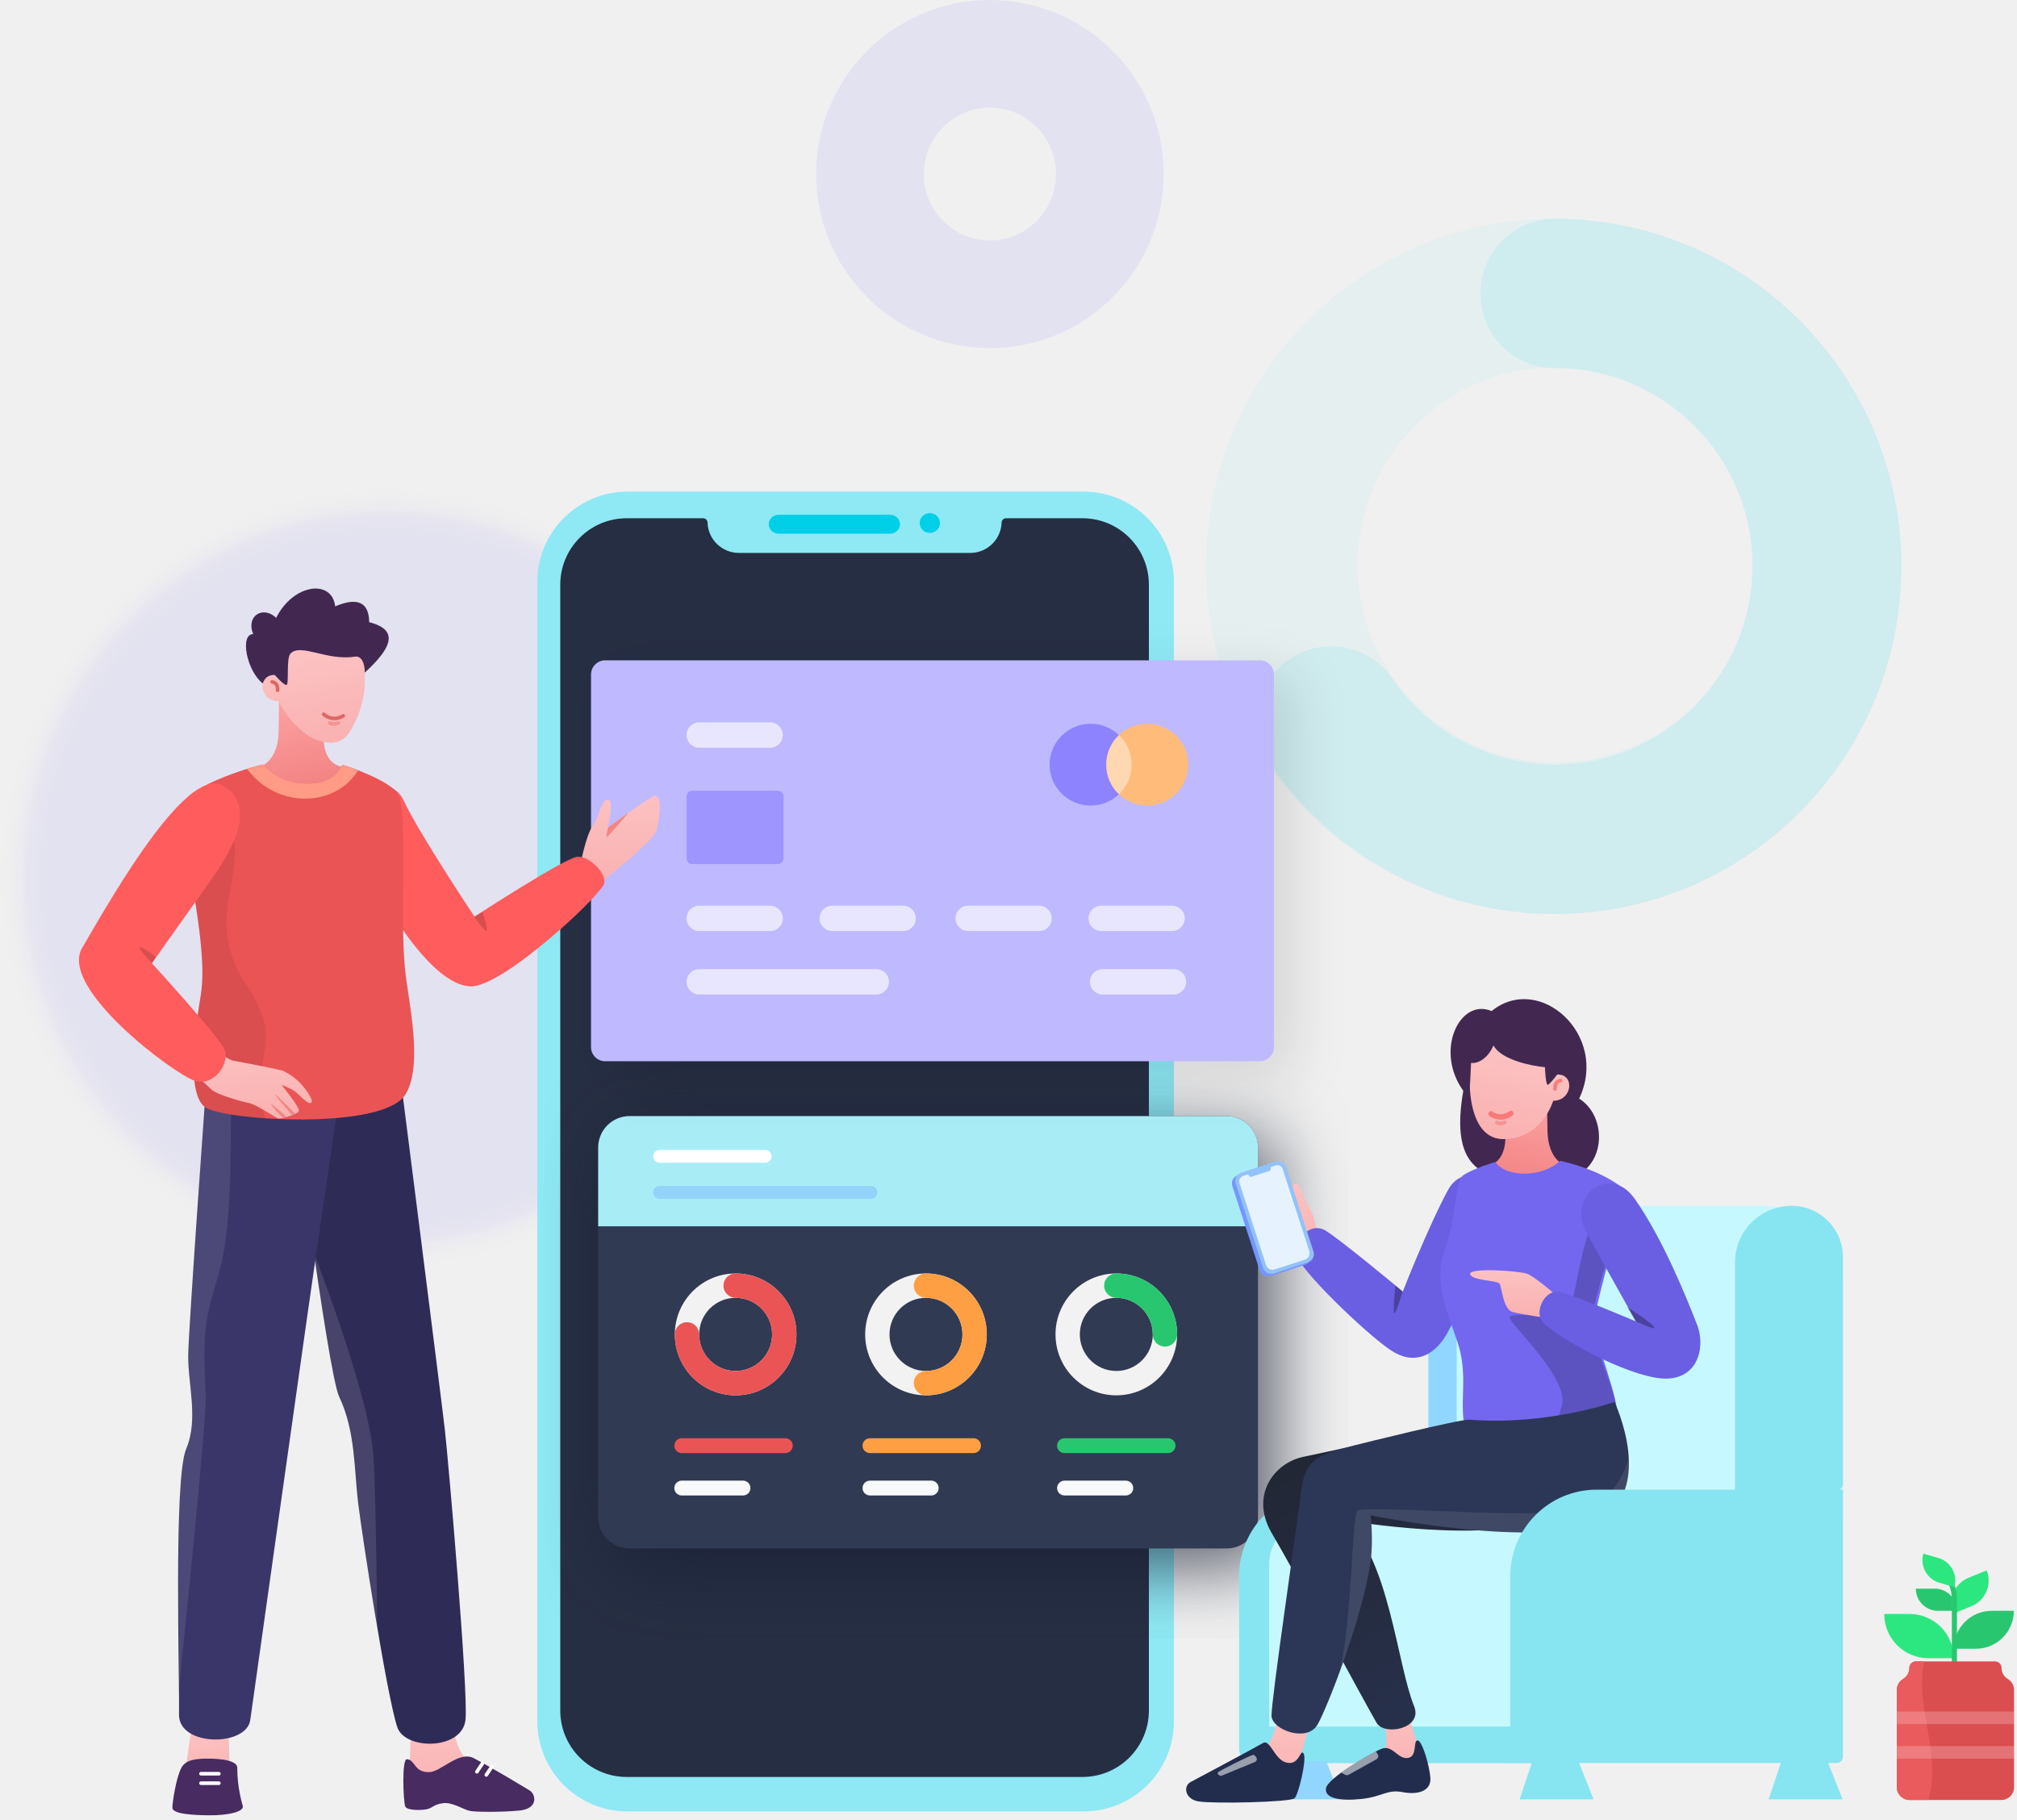
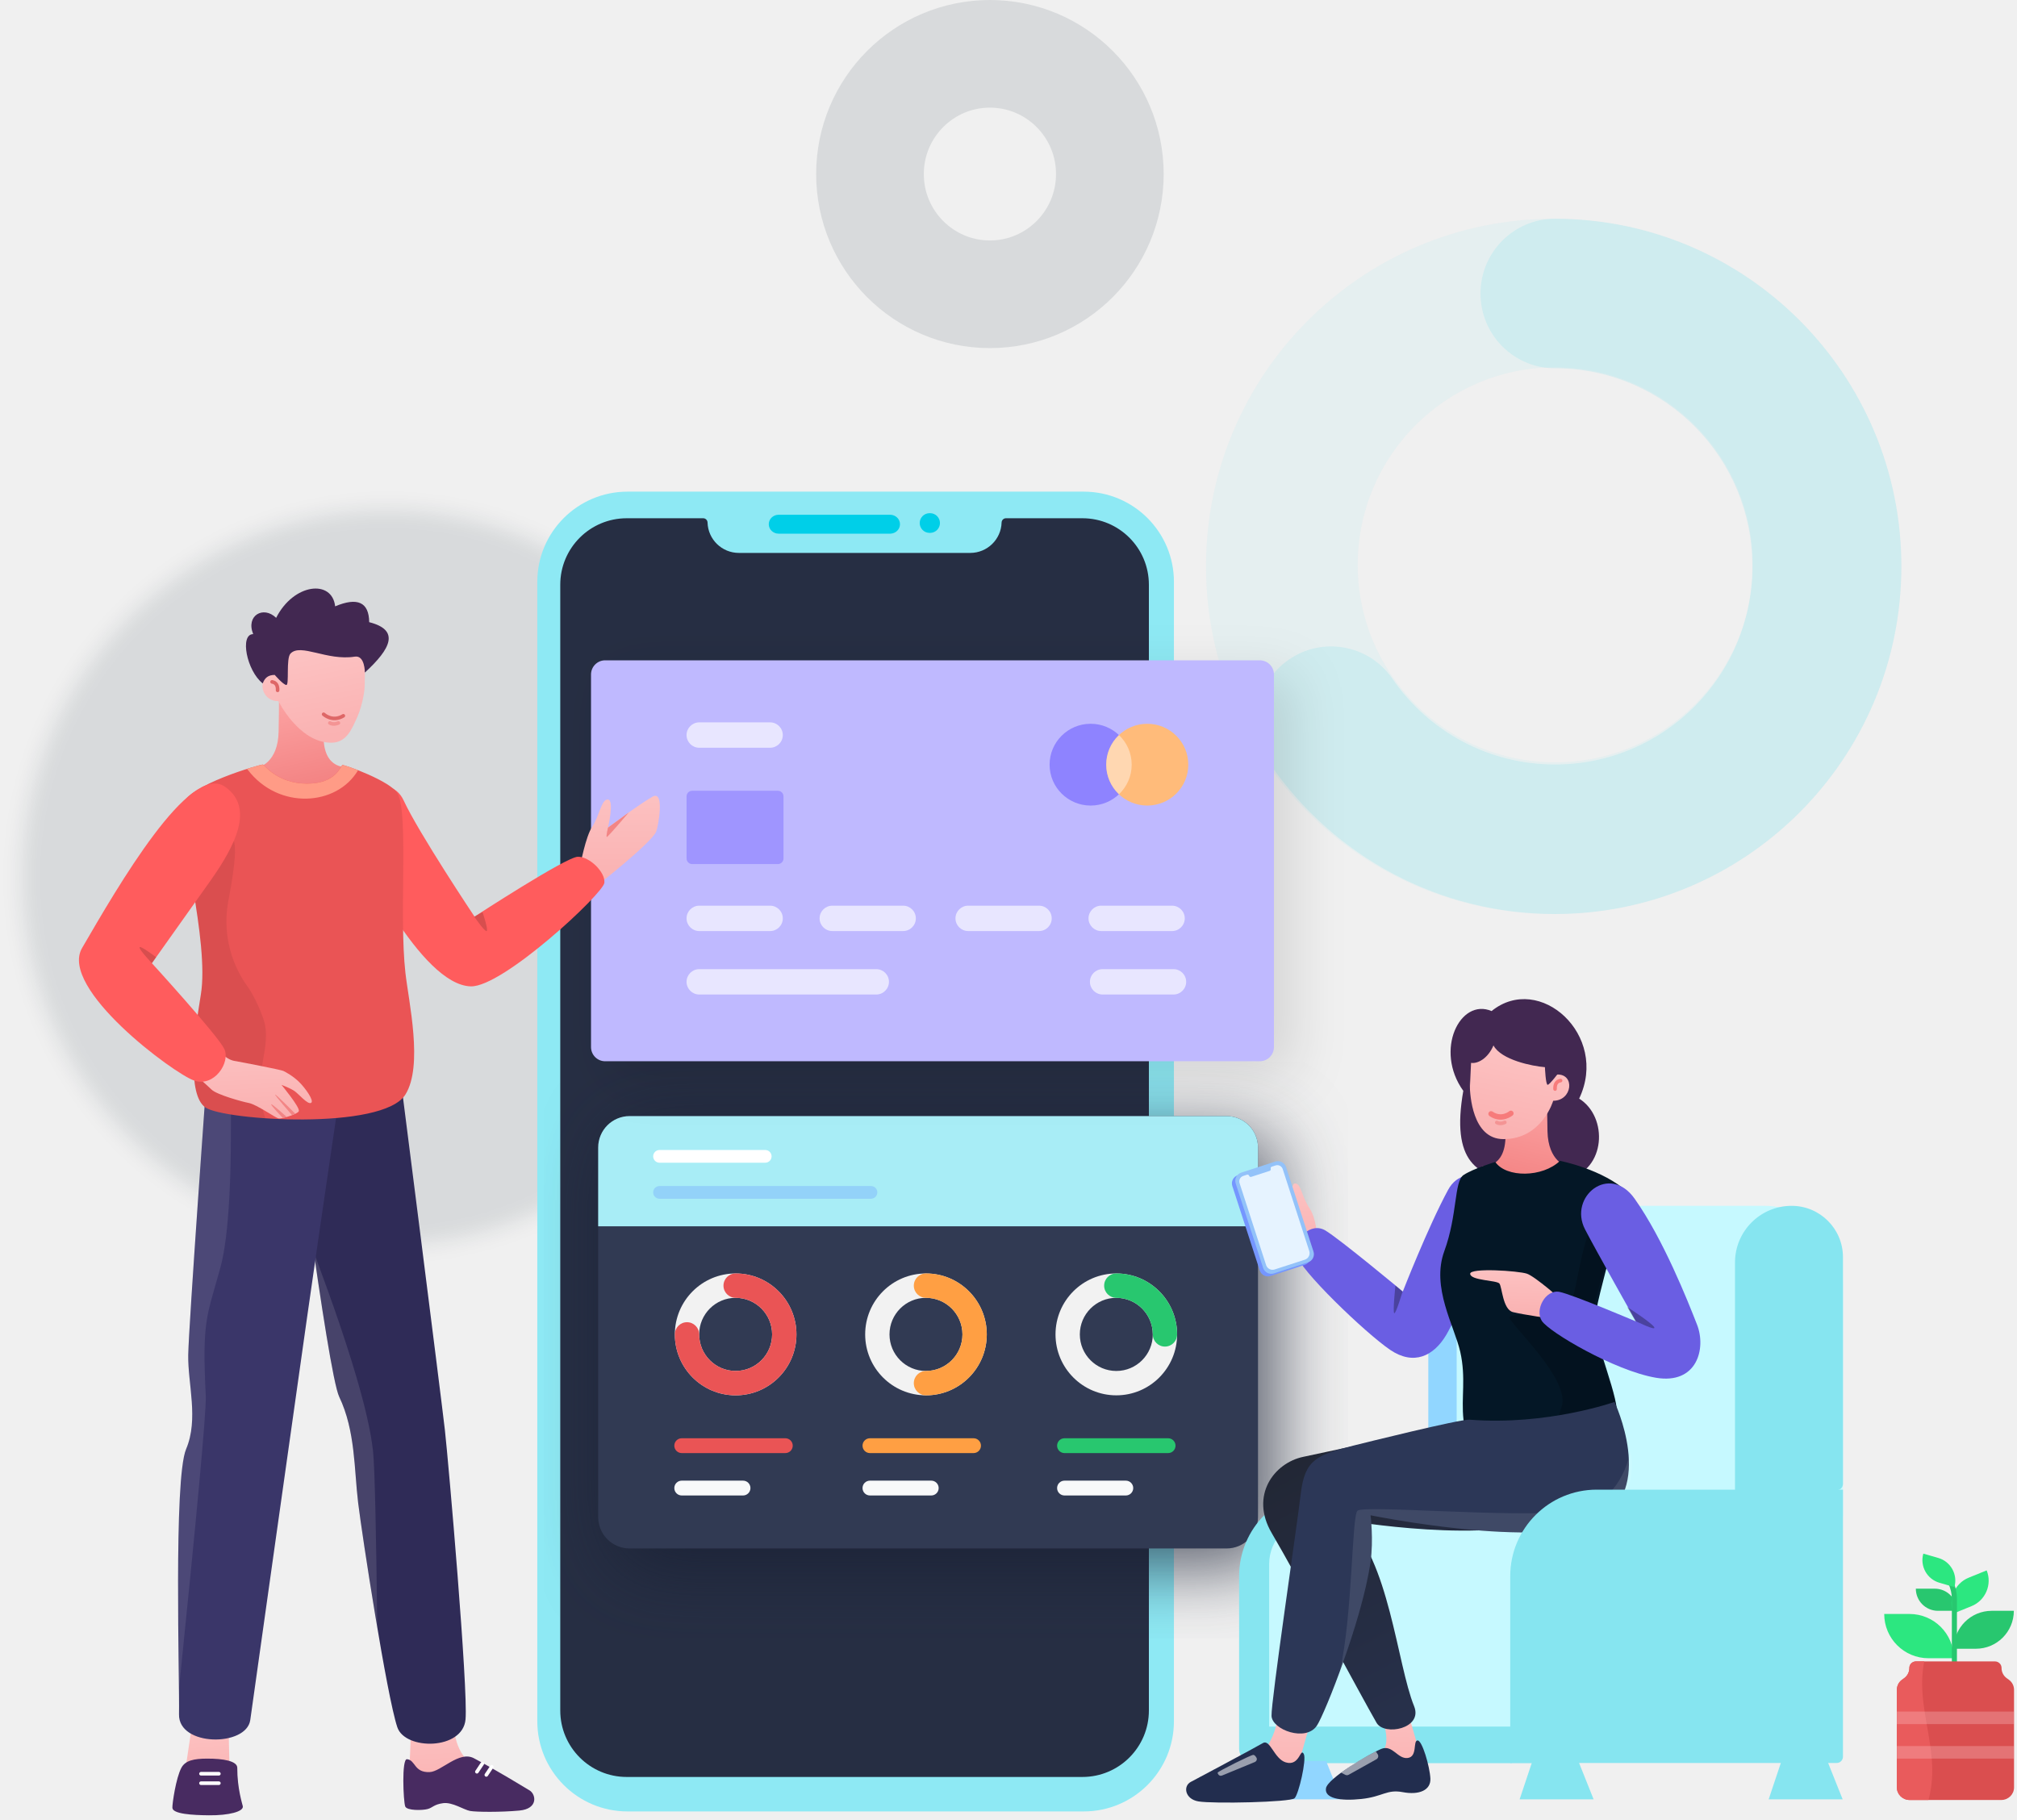
<svg xmlns="http://www.w3.org/2000/svg" width="562" height="507" viewBox="0 0 562 507" fill="none">
  <g id="Illustration">
    <g id="Shape">
      <g id="Oval" opacity="0.1" filter="url(#filter0_f)">
-         <ellipse cx="107.745" cy="244.5" rx="101.745" ry="102.5" fill="#7367F0" />
+         <ellipse cx="107.745" cy="244.5" rx="101.745" ry="102.5" fill="#041726" />
      </g>
      <path id="Oval_2" opacity="0.05" fill-rule="evenodd" clip-rule="evenodd" d="M336.032 157.826C336.032 104.326 379.404 60.956 432.906 60.956C486.408 60.956 529.78 104.326 529.78 157.826C529.78 211.326 486.408 254.696 432.906 254.696C379.404 254.696 336.032 211.326 336.032 157.826ZM488.389 157.386C488.389 126.988 463.745 102.346 433.347 102.346C402.948 102.346 378.304 126.988 378.304 157.386C378.304 187.784 402.948 212.426 433.347 212.426C463.745 212.426 488.389 187.784 488.389 157.386Z" fill="#00CFE8" />
-       <ellipse id="Oval_3" opacity="0.1" cx="275.822" cy="48.5" rx="33.416" ry="33.5" stroke="#7367F0" stroke-width="30" />
+       <ellipse id="Oval_3" opacity="0.1" cx="275.822" cy="48.5" rx="33.416" ry="33.5" stroke="#041726" stroke-width="30" />
      <path id="Path" opacity="0.1" d="M433.272 60.956C486.572 60.956 529.78 104.326 529.78 157.826C529.78 211.326 486.572 254.696 433.272 254.696C401.162 254.696 371.688 238.816 353.798 212.796C347.287 203.326 349.657 190.352 359.091 183.817C368.431 177.348 381.193 179.615 387.764 188.849L387.961 189.131C398.182 203.997 414.951 213.032 433.272 213.032C463.647 213.032 488.271 188.315 488.271 157.826C488.271 127.642 464.137 103.116 434.181 102.628L433.272 102.621C421.809 102.621 412.517 93.294 412.517 81.789C412.517 70.283 421.809 60.956 433.272 60.956Z" fill="#00CFE8" />
    </g>
    <g id="Mobile Banking App">
      <g id="Phone3">
        <path id="Rectangle" fill-rule="evenodd" clip-rule="evenodd" d="M149.71 162.137C149.71 148.254 160.964 137 174.847 137H301.957C315.84 137 327.094 148.254 327.094 162.137V479.625C327.094 493.508 315.84 504.762 301.957 504.762H174.847C160.964 504.762 149.71 493.508 149.71 479.625V162.137Z" fill="#8EE9F4" />
        <g id="Group 48">
          <path id="Rectangle_2" fill-rule="evenodd" clip-rule="evenodd" d="M156.107 162.933C156.107 152.703 164.4 144.411 174.629 144.411H195.926C196.585 144.411 197.124 144.935 197.144 145.594V145.594C197.28 150.315 201.147 154.072 205.87 154.072H270.352C275.075 154.072 278.942 150.315 279.079 145.594V145.594C279.098 144.935 279.637 144.411 280.297 144.411H301.593C311.822 144.411 320.115 152.703 320.115 162.933V476.634C320.115 486.863 311.822 495.156 301.593 495.156H174.629C164.4 495.156 156.107 486.863 156.107 476.634V162.933Z" fill="#262E43" />
          <mask id="mask0" mask-type="alpha" maskUnits="userSpaceOnUse" x="156" y="144" width="165" height="352">
            <path id="Rectangle_3" fill-rule="evenodd" clip-rule="evenodd" d="M156.107 162.933C156.107 152.703 164.4 144.411 174.629 144.411H195.926C196.585 144.411 197.124 144.935 197.144 145.594V145.594C197.28 150.315 201.147 154.072 205.87 154.072H270.352C275.075 154.072 278.942 150.315 279.079 145.594V145.594C279.098 144.935 279.637 144.411 280.297 144.411H301.593C311.822 144.411 320.115 152.703 320.115 162.933V476.634C320.115 486.863 311.822 495.156 301.593 495.156H174.629C164.4 495.156 156.107 486.863 156.107 476.634V162.933Z" fill="white" />
          </mask>
          <g mask="url(#mask0)">
            <ellipse id="Oval_4" cx="218.287" cy="357.888" rx="14.067" ry="14.053" fill="#E97EFF" fill-opacity="0.549" />
            <path id="Rectangle_4" fill-rule="evenodd" clip-rule="evenodd" d="M176.086 209.239C176.086 206.692 178.15 204.628 180.697 204.628H296.76C299.307 204.628 301.371 206.692 301.371 209.239V209.239C301.371 211.785 299.307 213.85 296.76 213.85H180.697C178.15 213.85 176.086 211.785 176.086 209.239V209.239Z" fill="#E97EFF" fill-opacity="0.549" />
          </g>
        </g>
        <path id="Path_2" d="M248.017 143.438C249.534 143.438 250.764 144.618 250.764 146.073C250.764 147.496 249.588 148.656 248.118 148.706L248.017 148.708H216.95C215.432 148.708 214.202 147.529 214.202 146.073C214.202 144.65 215.378 143.491 216.849 143.44L216.95 143.438H248.017Z" fill="#00CFE8" />
        <path id="Path_3" d="M259.151 142.999C260.669 142.999 261.899 144.228 261.899 145.744C261.899 147.226 260.723 148.434 259.252 148.487L259.151 148.489H259.007C257.49 148.489 256.26 147.26 256.26 145.744C256.26 144.262 257.436 143.054 258.907 143.001L259.007 142.999H259.151Z" fill="#00CFE8" />
      </g>
      <g id="BoardPieChart">
        <g id="Rectangle_5" filter="url(#filter1_d)">
          <path fill-rule="evenodd" clip-rule="evenodd" d="M166.672 319.757C166.672 314.921 170.592 311 175.429 311H341.763C346.6 311 350.52 314.921 350.52 319.757V422.729C350.52 427.565 346.6 431.486 341.763 431.486H175.429C170.592 431.486 166.672 427.565 166.672 422.729V319.757Z" fill="#313A53" />
        </g>
        <mask id="mask1" mask-type="alpha" maskUnits="userSpaceOnUse" x="166" y="311" width="185" height="121">
          <path id="Rectangle_6" fill-rule="evenodd" clip-rule="evenodd" d="M166.672 319.757C166.672 314.921 170.592 311 175.429 311H341.763C346.6 311 350.52 314.921 350.52 319.757V422.729C350.52 427.565 346.6 431.486 341.763 431.486H175.429C170.592 431.486 166.672 427.565 166.672 422.729V319.757Z" fill="white" />
        </mask>
        <g mask="url(#mask1)">
          <path id="Rectangle_7" fill-rule="evenodd" clip-rule="evenodd" d="M162.547 306.275H355.234V341.712H162.547L162.547 306.275Z" fill="#A8EDF6" />
          <path id="Rectangle_8" opacity="0.366" fill-rule="evenodd" clip-rule="evenodd" d="M181.992 332.262C181.992 331.284 182.785 330.49 183.764 330.49H242.682C243.66 330.49 244.453 331.284 244.453 332.262V332.262C244.453 333.241 243.66 334.034 242.682 334.034H183.764C182.785 334.034 181.992 333.241 181.992 332.262V332.262Z" fill="#6FA3FF" />
          <rect id="Rectangle_9" x="181.992" y="320.45" width="32.998" height="3.544" rx="1.772" fill="white" />
          <rect id="Rectangle_10" x="187.885" y="400.774" width="32.998" height="4.134" rx="2.067" fill="#EA5455" />
          <path id="Rectangle_11" fill-rule="evenodd" clip-rule="evenodd" d="M187.885 414.653C187.885 413.512 188.81 412.586 189.952 412.586H207.031C208.173 412.586 209.098 413.512 209.098 414.653V414.653C209.098 415.795 208.173 416.72 207.031 416.72H189.952C188.81 416.72 187.885 415.795 187.885 414.653V414.653Z" fill="#F8F9FA" />
          <rect id="Rectangle_12" x="240.329" y="400.774" width="32.998" height="4.134" rx="2.067" fill="#FF9F43" />
          <path id="Rectangle_13" fill-rule="evenodd" clip-rule="evenodd" d="M240.329 414.653C240.329 413.512 241.255 412.586 242.396 412.586H259.475C260.617 412.586 261.542 413.512 261.542 414.653V414.653C261.542 415.795 260.617 416.72 259.475 416.72H242.396C241.255 416.72 240.329 415.795 240.329 414.653V414.653Z" fill="#F8F9FA" />
          <rect id="Rectangle_14" x="294.541" y="400.774" width="32.998" height="4.134" rx="2.067" fill="#28C76F" />
          <path id="Rectangle_15" fill-rule="evenodd" clip-rule="evenodd" d="M294.541 414.653C294.541 413.512 295.467 412.586 296.608 412.586H313.687C314.829 412.586 315.754 413.512 315.754 414.653V414.653C315.754 415.795 314.829 416.72 313.687 416.72H296.608C295.467 416.72 294.541 415.795 294.541 414.653V414.653Z" fill="#F8F9FA" />
          <g id="Group 3">
            <path id="Oval_5" fill-rule="evenodd" clip-rule="evenodd" d="M311.04 388.814C320.396 388.814 327.981 381.211 327.981 371.834C327.981 362.456 320.396 354.853 311.04 354.853C301.683 354.853 294.099 362.456 294.099 371.834C294.099 381.211 301.683 388.814 311.04 388.814ZM311.04 382.022C305.426 382.022 300.875 377.46 300.875 371.834C300.875 366.207 305.426 361.645 311.04 361.645C316.654 361.645 321.204 366.207 321.204 371.834C321.204 377.46 316.654 382.022 311.04 382.022Z" fill="#F2F2F2" />
            <path id="Path_4" fill-rule="evenodd" clip-rule="evenodd" d="M327.981 371.834C327.981 362.456 320.396 354.853 311.04 354.853C309.168 354.853 307.651 356.374 307.651 358.249C307.651 360.125 309.168 361.645 311.04 361.645C316.59 361.645 321.101 366.104 321.203 371.642L321.204 371.834C321.204 373.709 322.721 375.23 324.593 375.23C326.464 375.23 327.981 373.709 327.981 371.834Z" fill="#28C76F" />
          </g>
          <g id="Group 4">
            <path id="Oval_6" fill-rule="evenodd" clip-rule="evenodd" d="M258.007 388.814C267.363 388.814 274.948 381.211 274.948 371.834C274.948 362.456 267.363 354.853 258.007 354.853C248.65 354.853 241.065 362.456 241.065 371.834C241.065 381.211 248.65 388.814 258.007 388.814ZM258.007 382.022C252.393 382.022 247.842 377.46 247.842 371.834C247.842 366.207 252.393 361.645 258.007 361.645C263.62 361.645 268.171 366.207 268.171 371.834C268.171 377.46 263.62 382.022 258.007 382.022Z" fill="#F2F2F2" />
            <path id="Path_5" d="M258.006 388.814C267.363 388.814 274.948 381.211 274.948 371.834C274.948 362.456 267.363 354.853 258.006 354.853C256.135 354.853 254.618 356.374 254.618 358.249C254.618 360.125 256.135 361.645 258.006 361.645C263.62 361.645 268.171 366.207 268.171 371.834C268.171 377.396 263.723 381.918 258.197 382.02L258.006 382.022C256.135 382.022 254.618 383.542 254.618 385.418C254.618 387.293 256.135 388.814 258.006 388.814Z" fill="#FF9F43" />
          </g>
          <g id="Group 6">
            <path id="Oval_7" fill-rule="evenodd" clip-rule="evenodd" d="M204.973 388.814C214.33 388.814 221.915 381.211 221.915 371.834C221.915 362.456 214.33 354.853 204.973 354.853C195.617 354.853 188.032 362.456 188.032 371.834C188.032 381.211 195.617 388.814 204.973 388.814ZM204.973 382.022C199.36 382.022 194.809 377.46 194.809 371.834C194.809 366.207 199.36 361.645 204.973 361.645C210.587 361.645 215.138 366.207 215.138 371.834C215.138 377.46 210.587 382.022 204.973 382.022Z" fill="#F2F2F2" />
            <path id="Path_6" fill-rule="evenodd" clip-rule="evenodd" d="M188.032 371.834C188.032 381.211 195.617 388.814 204.973 388.814C214.33 388.814 221.915 381.211 221.915 371.834C221.915 362.456 214.33 354.853 204.973 354.853C203.102 354.853 201.585 356.374 201.585 358.249C201.585 360.125 203.102 361.645 204.973 361.645C210.587 361.645 215.138 366.207 215.138 371.834C215.138 377.46 210.587 382.022 204.973 382.022C199.36 382.022 194.809 377.46 194.809 371.834C194.809 369.958 193.292 368.437 191.42 368.437C189.549 368.437 188.032 369.958 188.032 371.834Z" fill="#EA5455" />
          </g>
        </g>
      </g>
      <g id="VisaCard2">
        <g id="Rectangle_16" filter="url(#filter2_d)">
          <path fill-rule="evenodd" clip-rule="evenodd" d="M168.62 184H351.014C353.192 184 354.958 185.771 354.958 187.955V291.769C354.958 293.953 353.192 295.723 351.014 295.723H168.62C166.442 295.723 164.677 293.953 164.677 291.769V187.955C164.677 185.771 166.442 184 168.62 184Z" fill="#BFB9FF" />
        </g>
        <g id="Group 46">
          <g id="Group 45">
            <g id="Group 43">
              <ellipse id="Oval_8" cx="303.887" cy="213.077" rx="11.437" ry="11.395" fill="#8E83FF" />
              <ellipse id="Oval Copy 10" cx="319.661" cy="213.077" rx="11.437" ry="11.395" fill="#FFBB7A" />
              <path id="Path_7" fill-rule="evenodd" clip-rule="evenodd" d="M311.67 204.925L311.775 204.827C313.961 206.902 315.323 209.831 315.323 213.077C315.323 216.323 313.961 219.252 311.775 221.327C309.587 219.253 308.225 216.323 308.225 213.077C308.225 209.882 309.544 206.994 311.67 204.925L311.775 204.827L311.67 204.925Z" fill="white" fill-opacity="0.416" />
            </g>
            <path id="Rectangle_17" fill-rule="evenodd" clip-rule="evenodd" d="M192.873 220.346H216.732C217.604 220.346 218.31 221.05 218.31 221.918V239.207C218.31 240.075 217.604 240.779 216.732 240.779H192.873C192.002 240.779 191.296 240.075 191.296 239.207V221.918C191.296 221.05 192.002 220.346 192.873 220.346Z" fill="#9F95FF" />
          </g>
          <g id="Group 44">
            <path id="Rectangle_18" fill-rule="evenodd" clip-rule="evenodd" d="M194.845 252.37H214.563C216.524 252.37 218.113 253.953 218.113 255.906C218.113 257.859 216.524 259.443 214.563 259.443H194.845C192.885 259.443 191.296 257.859 191.296 255.906C191.296 253.953 192.885 252.37 194.845 252.37Z" fill="white" fill-opacity="0.647" />
            <path id="Rectangle_19" fill-rule="evenodd" clip-rule="evenodd" d="M194.845 270.052H244.141C246.101 270.052 247.69 271.635 247.69 273.588C247.69 275.541 246.101 277.125 244.141 277.125H194.845C192.885 277.125 191.296 275.541 191.296 273.588C191.296 271.635 192.885 270.052 194.845 270.052Z" fill="white" fill-opacity="0.647" />
            <path id="Rectangle_20" fill-rule="evenodd" clip-rule="evenodd" d="M307.239 270.052H326.957C328.917 270.052 330.506 271.635 330.506 273.588C330.506 275.541 328.917 277.125 326.957 277.125H307.239C305.279 277.125 303.689 275.541 303.689 273.588C303.689 271.635 305.279 270.052 307.239 270.052Z" fill="white" fill-opacity="0.647" />
            <path id="Rectangle_21" fill-rule="evenodd" clip-rule="evenodd" d="M194.845 201.289H214.563C216.524 201.289 218.113 202.872 218.113 204.825C218.113 206.778 216.524 208.362 214.563 208.362H194.845C192.885 208.362 191.296 206.778 191.296 204.825C191.296 202.872 192.885 201.289 194.845 201.289Z" fill="white" fill-opacity="0.647" />
            <path id="Rectangle Copy 38" fill-rule="evenodd" clip-rule="evenodd" d="M231.915 252.37H251.634C253.594 252.37 255.183 253.953 255.183 255.906C255.183 257.859 253.594 259.443 251.634 259.443H231.915C229.955 259.443 228.366 257.859 228.366 255.906C228.366 253.953 229.955 252.37 231.915 252.37Z" fill="white" fill-opacity="0.647" />
            <path id="Rectangle Copy 39" fill-rule="evenodd" clip-rule="evenodd" d="M269.775 252.37H289.493C291.453 252.37 293.042 253.953 293.042 255.906C293.042 257.859 291.453 259.443 289.493 259.443H269.775C267.815 259.443 266.226 257.859 266.226 255.906C266.226 253.953 267.815 252.37 269.775 252.37Z" fill="white" fill-opacity="0.647" />
            <path id="Rectangle Copy 40" fill-rule="evenodd" clip-rule="evenodd" d="M306.845 252.37H326.563C328.524 252.37 330.113 253.953 330.113 255.906C330.113 257.859 328.524 259.443 326.563 259.443H306.845C304.885 259.443 303.296 257.859 303.296 255.906C303.296 253.953 304.885 252.37 306.845 252.37Z" fill="white" fill-opacity="0.647" />
          </g>
        </g>
      </g>
      <g id="Men1.1">
        <g id="LLeg">
          <path id="Path_8" fill-rule="evenodd" clip-rule="evenodd" d="M126.372 479.69C126.372 479.69 126.236 488.374 131.569 491.458C136.901 494.543 145.162 500.274 145.162 500.274L113.735 501.339L114.631 479.612L126.372 479.69Z" fill="url(#paint0_linear)" />
          <path id="Path_9" fill-rule="evenodd" clip-rule="evenodd" d="M113.405 490.205C115.835 490.456 115.304 493.971 119.713 493.8C122.926 493.675 127.937 487.749 132.059 489.944C138.35 493.294 145.727 497.812 147.536 498.887C149.345 499.963 150.06 504.021 144.715 504.519C139.603 504.995 132.704 504.942 130.976 504.627C129.247 504.312 126.041 502.107 123.461 502.459C120.882 502.812 120.588 503.702 119.147 504.095C117.705 504.489 113.354 504.575 112.903 503.36C112.385 501.966 111.866 490.047 113.405 490.205Z" fill="#482B61" />
          <path id="Path_10" fill-rule="evenodd" clip-rule="evenodd" d="M110.969 295.474C110.969 295.474 122.957 389.573 123.959 398.472C124.961 407.371 130.465 470.679 129.712 479.123C128.944 487.723 112.857 487.769 110.699 481.281C107.745 472.4 100.916 428.014 99.787 418.746C98.658 409.477 99.054 398.716 94.516 389.225C91.266 382.43 80.513 297.886 80.513 297.886L110.969 295.474Z" fill="#2F2B57" />
          <path id="Path_11" opacity="0.591" fill-rule="evenodd" clip-rule="evenodd" d="M103.922 404.214L103.965 404.637C104.422 409.552 104.806 425.834 105.116 453.481L104.426 449.352C102.262 436.258 100.34 423.287 99.787 418.746C98.681 409.67 99.038 399.163 94.793 389.82L94.515 389.225C93.085 386.234 90.201 368.185 87.421 348.911L88.294 351.248C97.578 376.216 102.787 393.871 103.922 404.214Z" fill="white" fill-opacity="0.192" />
          <path id="Path 10" d="M134.382 491.454L132.879 493.704" stroke="white" stroke-linecap="round" />
          <path id="Path 10_2" d="M137.007 492.334L135.504 494.584" stroke="white" stroke-linecap="round" />
        </g>
        <g id="RLeg">
          <path id="Path_12" fill-rule="evenodd" clip-rule="evenodd" d="M53.349 481.682L50.536 500.672L64.13 500.604L63.685 481.329L53.349 481.682Z" fill="url(#paint1_linear)" />
          <path id="Path_13" fill-rule="evenodd" clip-rule="evenodd" d="M48.032 503.745C47.986 502.637 49.018 495.451 50.536 492.605C51.638 490.542 54.08 490.058 57.654 490.044C62.264 490.026 66.117 490.723 66.112 492.605C66.096 498.366 67.556 502.796 67.654 503.302C67.943 504.787 63.819 505.896 58.188 505.839C53.578 505.794 48.102 505.473 48.032 503.745Z" fill="#482B61" />
          <path id="Path_14" fill-rule="evenodd" clip-rule="evenodd" d="M95.56 298.563C95.56 298.563 89.327 340.561 85.554 367.134C81.847 393.245 70.868 471.132 69.733 479.285C68.691 486.77 49.68 486.77 49.88 477.705C50.08 468.64 48.32 412.152 51.86 403.789C55.4 395.425 52.318 385.692 52.447 377.567C52.576 369.442 57.667 299.106 57.667 299.106L95.56 298.563Z" fill="#3A3669" />
          <path id="Path_15" opacity="0.462" fill-rule="evenodd" clip-rule="evenodd" d="M61.462 353.024L61.164 354.105C57.556 367.072 56.31 368.241 57.333 388.923L57.343 389.344C57.379 394.547 54.904 421.474 49.919 470.126L49.897 467.101C49.722 447.254 48.991 411.369 51.77 404.014L51.86 403.789C55.4 395.425 52.318 385.692 52.446 377.567C52.576 369.442 57.667 299.106 57.667 299.106L64.17 299.012L64.236 302.234C64.704 327.396 63.779 344.326 61.462 353.024V353.024Z" fill="white" fill-opacity="0.192" />
          <path id="Path 9" d="M56.007 494.256H60.983" stroke="white" stroke-linecap="round" />
          <path id="Path 9_2" d="M56.007 496.894H60.983" stroke="white" stroke-linecap="round" />
        </g>
        <g id="Head">
          <path id="Path_16" fill-rule="evenodd" clip-rule="evenodd" d="M72.242 213.711C72.242 213.711 77.449 212.483 77.63 203.907C77.811 195.331 77.684 192.404 77.684 192.404L90.029 192.196C90.029 192.196 90.154 201.754 90.155 205.21C90.16 214.495 96.597 213.711 96.597 213.711C96.597 213.711 95.259 221.24 84.866 221.827C76.751 222.287 72.242 213.711 72.242 213.711Z" fill="url(#paint2_linear)" />
          <g id="Head1">
            <path id="Path_17" fill-rule="evenodd" clip-rule="evenodd" d="M76.552 188.069C71.435 187.87 72.269 195.399 77.585 195.389C77.585 195.389 83.297 206.933 92.265 206.963C96.585 206.977 97.996 203.11 99.291 200.395C100.586 197.68 101.536 193.619 101.615 191.132C101.7 188.481 101.711 179.77 101.711 179.77L76.352 179.759L76.552 188.069Z" fill="url(#paint3_linear)" />
            <path id="Path_18" d="M91.906 201.462C92.673 201.885 93.585 201.781 94.292 201.462" stroke="#F49494" stroke-linecap="round" />
            <path id="Path 8" d="M77.349 192.367C77.401 191.159 77.035 190.2 75.81 190.008" stroke="#DE6767" stroke-linecap="round" />
            <path id="Path_19" fill-rule="evenodd" clip-rule="evenodd" d="M76.551 188.069C76.551 188.069 78.904 190.799 79.774 190.874C80.645 190.949 79.653 183.487 80.934 182.128C83.75 179.14 91.107 184.216 98.844 182.976C101.71 182.517 101.659 187.415 101.659 187.415C108.892 180.786 111.514 175.557 102.871 173.373C102.802 167.763 99.591 166.355 93.382 168.957C92.552 161.378 81.824 162.522 76.941 172.164C73.407 168.707 68.439 171.498 70.547 176.699C66.741 176.699 68.724 186.925 73.21 190.439C73.745 188.904 74.723 188.069 76.551 188.069Z" fill="#422851" />
            <path id="Path_20" d="M90.171 199.031C90.171 199.031 92.607 201.335 95.666 199.459" stroke="#DE6767" stroke-linecap="round" />
          </g>
        </g>
        <g id="LArm">
          <g id="Group 3_2">
            <path id="Path_21" fill-rule="evenodd" clip-rule="evenodd" d="M161.671 241.247C161.671 241.247 163.135 233.107 165.072 230.255C167.01 227.403 167.574 222.61 169.402 222.786C171.23 222.963 169.399 230.614 169.399 230.614C169.399 230.614 177.923 224.219 181.79 222.015C185.319 220.006 183.383 230.404 182.831 231.729C181.518 234.885 166.322 246.793 166.322 246.793C166.322 246.793 162.003 241.971 161.671 241.247Z" fill="url(#paint4_linear)" />
            <path id="Path_22" fill-rule="evenodd" clip-rule="evenodd" d="M169.4 230.614C169.4 230.614 168.77 233.231 169.084 233.231C169.399 233.231 175.184 226.405 175.184 226.405L169.4 230.614Z" fill="#F28585" />
          </g>
          <path id="Path_23" fill-rule="evenodd" clip-rule="evenodd" d="M112.464 223.029C116.632 232.068 132.22 255.423 132.22 255.423C132.22 255.423 157.765 238.768 161.016 238.734C164.266 238.699 168.68 243.012 168.402 245.989C168.125 248.966 140.156 275.074 131.186 274.854C117.238 274.512 99.747 238.241 97.951 233.393C93.141 220.407 108.398 214.213 112.464 223.029Z" fill="#FF5C5D" />
          <path id="Path 5" fill-rule="evenodd" clip-rule="evenodd" d="M132.128 255.406C132.128 255.406 135.078 259.727 135.606 259.444C136.135 259.16 134.447 254.161 134.447 254.161L132.128 255.406Z" fill="black" fill-opacity="0.16" />
        </g>
        <g id="Body">
          <path id="Path_24" fill-rule="evenodd" clip-rule="evenodd" d="M50.768 224.475C49.459 230.751 58.422 262.381 55.956 277.178C54.006 288.882 52.144 304.996 57.199 308.573C62.345 312.216 106.644 315.108 112.959 304.996C117.968 296.973 113.867 279.182 112.959 271.066C111.147 254.875 113.883 226.894 110.809 221.171C108.902 217.621 95.902 213.043 95.413 213.185C94.925 213.327 93.777 218.357 85.557 218.357C77.337 218.357 73.707 213.185 73.265 213.043C72.823 212.901 51.952 218.798 50.768 224.475Z" fill="#EA5455" />
          <path id="Path_25" fill-rule="evenodd" clip-rule="evenodd" d="M73.244 213.041L73.265 213.043C73.707 213.185 77.337 218.357 85.557 218.357C93.777 218.357 94.925 213.327 95.413 213.185C95.59 213.134 97.396 213.697 99.722 214.606L99.712 214.713C93.836 224.579 77.677 225.795 69.04 214.507L68.845 214.246L69.808 213.947C71.573 213.411 72.835 213.088 73.178 213.045L73.244 213.041Z" fill="#FF9B86" />
          <path id="Path_26" fill-rule="evenodd" clip-rule="evenodd" d="M50.796 228.834L51.52 228.935C59.204 230.034 63.71 231.773 65.039 234.152C65.911 235.712 65.506 240.991 63.823 249.988L63.644 250.932C62.083 259.088 63.868 267.524 68.58 274.33L68.845 274.707C70.439 276.936 71.908 279.872 73.252 283.514C76.372 291.962 69.737 299.081 73.939 311.649L73.081 311.586C65.27 310.988 58.953 309.815 57.199 308.573C52.144 304.996 54.006 288.882 55.956 277.179C58.054 264.588 51.878 239.811 50.796 228.834Z" fill="black" fill-opacity="0.067" />
        </g>
        <g id="Rarm">
          <g id="Group 2">
            <path id="Path_27" fill-rule="evenodd" clip-rule="evenodd" d="M59.774 291.701C59.774 291.701 62.723 295.18 65.24 295.613C67.757 296.046 78.291 298.106 78.934 298.411C79.542 298.7 81.62 299.794 83.397 301.549C84.937 303.07 87.6 306.677 86.707 307.297C85.752 307.961 83.175 304.708 81.882 303.904C80.526 303.061 78.442 302.314 78.442 302.314C78.442 302.314 83.597 308.533 83.269 309.619C83.03 310.412 78.646 311.767 77.709 311.665C76.772 311.563 71.607 307.782 69.285 307.341C67.675 307.037 60.466 305.084 58.946 303.618C57.425 302.151 54.006 299.174 54.006 299.174L59.774 291.701Z" fill="url(#paint5_linear)" />
            <path id="Path_28" fill-rule="evenodd" clip-rule="evenodd" d="M82.275 310.34C82.275 310.34 76.88 304.905 76.655 304.997C76.43 305.09 81.356 310.719 81.356 310.719L82.275 310.34Z" fill="#F28585" />
            <path id="Path_29" fill-rule="evenodd" clip-rule="evenodd" d="M79.871 311.233C79.871 311.233 75.829 307.53 75.565 307.709C75.301 307.887 78.802 311.535 78.802 311.535L79.871 311.233Z" fill="#F28585" />
          </g>
          <path id="Path_30" fill-rule="evenodd" clip-rule="evenodd" d="M62.706 219.232C71.036 225.093 65.471 235.748 58.56 245.521C52.105 254.65 42.321 268.401 42.321 268.401C42.321 268.401 60.718 288.554 62.496 292.282C64.273 296.011 59.734 303.014 54.093 301.101C48.45 299.189 16.343 275.404 22.872 264.164C32.845 246.995 52.868 212.309 62.706 219.232Z" fill="#FF5C5D" />
          <path id="Path 6" fill-rule="evenodd" clip-rule="evenodd" d="M42.321 268.401C42.321 268.401 38.546 264.407 38.898 263.945C39.251 263.482 43.506 266.747 43.506 266.747L42.321 268.401Z" fill="black" fill-opacity="0.16" />
        </g>
      </g>
      <g id="Group 7">
        <path id="Rectangle_22" fill-rule="evenodd" clip-rule="evenodd" d="M345.257 439.204C345.257 425.888 356.052 415.093 369.368 415.093L437.966 415.093V487.26C437.966 489.469 436.175 491.26 433.966 491.26H349.257C347.048 491.26 345.257 489.469 345.257 487.26L345.257 439.204Z" fill="#86E5F0" />
        <path id="Rectangle_23" fill-rule="evenodd" clip-rule="evenodd" d="M353.633 476.224L421.269 476.224V491.26H353.633L353.633 476.224Z" fill="#86E5F0" />
        <path id="Path_31" fill-rule="evenodd" clip-rule="evenodd" d="M439.769 490.715L444.035 501.401H423.41L426.984 490.715H439.769Z" fill="#86E5F0" />
        <path id="Path_32" fill-rule="evenodd" clip-rule="evenodd" d="M369.497 490.715L373.764 501.401H353.139L356.713 490.715H369.497Z" fill="#91D6FF" />
        <path id="Path_33" fill-rule="evenodd" clip-rule="evenodd" d="M509.161 490.715L513.428 501.401H492.803L496.377 490.715H509.161Z" fill="#86E5F0" />
        <path id="Rectangle_24" fill-rule="evenodd" clip-rule="evenodd" d="M397.97 360.481C397.97 347.368 408.449 336.659 421.558 336.375L438.492 336.008V422.277H397.97L397.97 360.481Z" fill="#91D6FF" />
        <path id="Rectangle_25" fill-rule="evenodd" clip-rule="evenodd" d="M405.875 360.119C405.875 346.803 416.67 336.008 429.986 336.008H491.667C503.729 336.008 513.507 345.786 513.507 357.848V422.288C513.507 423.253 512.725 424.035 511.76 424.035H405.875L405.875 360.119Z" fill="#C6F9FF" />
        <path id="Rectangle_26" fill-rule="evenodd" clip-rule="evenodd" d="M483.427 351.792C483.427 343.074 490.493 336.008 499.21 336.008V336.008C507.106 336.008 513.507 342.409 513.507 350.305V413.499C513.507 414.464 512.725 415.246 511.76 415.246H483.427V351.792Z" fill="#86E5F0" />
        <path id="Rectangle_27" fill-rule="evenodd" clip-rule="evenodd" d="M353.633 435.799C353.633 428.84 359.274 423.199 366.233 423.199H433.69V481.124H353.633V435.799Z" fill="#C6F9FF" />
        <g id="Wom1.4">
          <g id="Head_2">
            <path id="Path_34" fill-rule="evenodd" clip-rule="evenodd" d="M436.719 328.514C447.465 326.01 448.172 311.252 440.003 306.133C448.428 288.461 428.945 270.915 415.599 281.736C406.85 277.989 399.579 292.611 407.72 303.968C404.307 323.468 411.254 328.509 423.777 328.723L436.719 328.514Z" fill="#422851" />
            <path id="Path_35" fill-rule="evenodd" clip-rule="evenodd" d="M436.585 324.989C436.585 324.989 431.358 323.762 431.176 315.192C430.995 306.622 431.122 303.696 431.122 303.696L419.608 303.488C419.608 303.488 419.483 313.039 419.481 316.494C419.476 325.773 413.015 324.989 413.015 324.989C413.015 324.989 414.358 332.513 424.791 333.1C432.937 333.559 436.585 324.989 436.585 324.989Z" fill="url(#paint6_linear)" />
            <path id="Path_36" fill-rule="evenodd" clip-rule="evenodd" d="M433.807 299.417C438.944 299.218 438.106 306.741 432.77 306.731C432.77 306.731 429.671 317.419 418.912 317.419C410.173 317.419 409.605 304.962 409.526 302.477C409.44 299.828 409.43 291.123 409.43 291.123L434.007 291.112L433.807 299.417Z" fill="url(#paint7_linear)" />
            <path id="Path_37" d="M420.985 310.239C420.985 310.239 418.423 312.41 415.454 310.377" stroke="#F77B7B" stroke-width="1.5" stroke-linecap="round" />
            <path id="Path_38" d="M419.294 312.753C418.497 313.121 417.729 313.148 417.044 312.781" stroke="#F49494" stroke-linecap="round" />
            <path id="Path 8_2" d="M433.284 303.463C433.231 302.256 433.599 301.297 434.829 301.105" stroke="#F77B7B" stroke-linecap="round" />
            <path id="Path_39" fill-rule="evenodd" clip-rule="evenodd" d="M434.62 298.487C434.62 298.487 431.805 302.267 431.234 302.287C430.664 302.307 430.464 297.371 430.464 297.371C427.011 297.107 418.271 295.366 416.128 291.309C414.63 294.888 411.766 296.478 409.884 296.173L409.527 303.778L408.649 288.489H435.309L434.62 298.487Z" fill="#422851" />
          </g>
          <g id="LLeg_2">
            <path id="Path_40" fill-rule="evenodd" clip-rule="evenodd" d="M383.979 476.119C383.979 476.119 388.587 485.431 384.809 488.365C381.026 491.3 371.033 496.801 371.033 496.801L397.508 495.136L391.623 474.826L383.979 476.119Z" fill="url(#paint8_linear)" />
            <path id="Path_41" fill-rule="evenodd" clip-rule="evenodd" d="M394.947 484.981C393.64 485.134 395.035 489.535 392.207 489.87C389.383 490.204 388.011 486.034 384.808 487.356C381.604 488.678 369.92 495.513 369.46 498.307C368.994 501.1 373.347 501.922 379.317 501.291C385.287 500.66 386.387 498.535 390.869 499.391C395.345 500.247 398.699 498.883 398.551 495.61C398.403 492.338 396.253 484.828 394.947 484.981Z" fill="#222D4E" />
            <path id="Path 14" fill-rule="evenodd" clip-rule="evenodd" d="M383.346 488.034L383.856 488.799C384.18 489.285 384.021 489.943 383.511 490.227L375.781 494.543C375.491 494.706 375.138 494.713 374.841 494.562L373.672 493.968C375.597 492.573 377.172 491.524 378.912 490.495C380.248 489.704 381.727 488.889 383.346 488.034Z" fill="white" fill-opacity="0.541" />
            <path id="Path_42" fill-rule="evenodd" clip-rule="evenodd" d="M423.859 394.043C415.844 394.402 371.235 404.274 363.13 405.951C355.026 407.628 348.174 416.704 354.354 427.213C361.295 439.01 379.205 472.514 383.554 480.066C385.706 483.805 396.564 481.709 394.014 475.434C389.259 463.738 387.051 434.356 374.929 423.643C374.929 423.643 415.695 430.742 433.304 422.61C446.102 416.699 443.207 393.178 423.859 394.043Z" fill="url(#paint9_linear)" />
          </g>
          <g id="LArm_2">
            <path id="Path_43" fill-rule="evenodd" clip-rule="evenodd" d="M367.069 346.62C367.069 346.62 367.159 340.095 364.878 336.684C362.597 333.274 362.506 329.652 360.78 329.77C359.053 329.889 360.763 338.309 360.763 338.309C360.763 338.309 358.572 337.471 356.999 336.412C355.425 335.353 350.653 330.131 349.538 331.057C347.647 332.633 350.693 341.527 352.351 343.305C354.015 345.083 363.106 350.932 363.106 350.932L367.069 346.62Z" fill="url(#paint10_linear)" />
            <path id="Path_44" fill-rule="evenodd" clip-rule="evenodd" d="M416.324 342.71C412.596 351.363 405.769 367.258 402.955 372C399.428 377.939 393.866 380.556 387.354 376.149C380.512 371.519 361.671 353.46 361.119 349.369C360.572 345.279 365.183 340.37 369.355 342.912C373.528 345.453 390.866 359.89 390.866 359.89C390.866 359.89 397.863 341.943 403.492 331.546C408.366 322.551 421.999 329.556 416.324 342.71Z" fill="#6A5EE3" />
            <path id="Path_45" fill-rule="evenodd" clip-rule="evenodd" d="M390.793 359.899C390.793 359.899 388.914 366.277 388.474 365.908C388.035 365.538 388.81 358.232 388.81 358.232L390.793 359.899Z" fill="black" fill-opacity="0.303" />
          </g>
          <g id="PhoneMini4">
            <g id="Group 3_3">
              <path id="Rectangle_28" d="M343.366 330.492C342.956 329.231 343.646 327.877 344.907 327.468L354.376 324.391C355.637 323.981 356.991 324.671 357.4 325.932L365.043 349.452C365.452 350.713 364.762 352.067 363.502 352.477L354.032 355.553C352.772 355.963 351.418 355.273 351.008 354.013L343.366 330.492Z" fill="#7596FF" />
              <rect id="Rectangle_29" x="343.561" y="327.497" width="14.757" height="29.531" rx="2.4" transform="rotate(-18 343.561 327.497)" fill="#93C2F9" />
              <path id="Rectangle_30" d="M346.395 327.685L347.46 327.339C347.677 327.268 347.908 327.366 348.012 327.56L348.045 327.637C348.124 327.881 348.387 328.015 348.63 327.936L353.763 326.268C353.98 326.198 354.109 325.983 354.08 325.764L354.061 325.683C353.982 325.438 354.115 325.176 354.359 325.097L355.418 324.753C356.205 324.497 357.047 324.894 357.36 325.645L357.406 325.767V325.767L364.806 348.613C365.128 349.611 364.582 350.681 363.587 351.006L355.166 353.742C354.213 354.053 353.193 353.567 352.822 352.652L352.776 352.524C352.775 352.524 352.775 352.523 352.777 352.522L345.378 329.681C345.108 328.849 345.563 327.955 346.395 327.685Z" fill="#E6F3FF" />
            </g>
          </g>
          <g id="Body_2">
-             <path id="Path_46" fill-rule="evenodd" clip-rule="evenodd" d="M453.585 332.284C453.585 332.284 444.6 362.387 444.334 368.085C444.068 373.784 451.683 390.533 450.386 394.766C447.397 404.548 409.233 408.761 407.775 395.601C407.095 389.463 408.51 383.955 406.879 376.723C405.254 369.492 398.723 358.745 402.428 348.642C406.132 338.538 405.139 329.191 407.789 327.424C410.439 325.657 416.632 323.781 416.632 323.781C419.644 328.216 429.812 328.151 434.664 323.468C434.664 323.468 446.718 325.808 453.585 332.284Z" fill="#7367F0" />
+             <path id="Path_46" fill-rule="evenodd" clip-rule="evenodd" d="M453.585 332.284C453.585 332.284 444.6 362.387 444.334 368.085C444.068 373.784 451.683 390.533 450.386 394.766C447.397 404.548 409.233 408.761 407.775 395.601C407.095 389.463 408.51 383.955 406.879 376.723C405.254 369.492 398.723 358.745 402.428 348.642C406.132 338.538 405.139 329.191 407.789 327.424C410.439 325.657 416.632 323.781 416.632 323.781C419.644 328.216 429.812 328.151 434.664 323.468C434.664 323.468 446.718 325.808 453.585 332.284Z" fill="#041726" />
            <path id="Path_47" fill-rule="evenodd" clip-rule="evenodd" d="M445.534 337.16C439.545 346.67 439.563 363.228 436.346 365.396C433.13 367.565 420.61 365.437 420.61 367.154C420.61 368.871 437.911 384.61 435.071 392.133C433.584 396.073 433.987 399.597 436.281 402.707L437.03 402.543C443.847 401.002 449.327 398.234 450.386 394.766C451.683 390.533 443.19 373.784 443.456 368.085C443.682 363.248 450.823 340.826 452.977 334.159C451.223 331.064 448.743 332.064 445.534 337.16Z" fill="black" fill-opacity="0.199" />
          </g>
          <g id="RArm">
            <path id="Path_48" fill-rule="evenodd" clip-rule="evenodd" d="M435.32 362.39C435.32 362.39 427.752 355.688 425.436 354.911C423.119 354.133 409.551 353.199 409.637 354.956C409.734 356.839 417.021 356.73 417.776 357.657C418.531 358.583 418.703 364.914 421.557 365.624C424.406 366.335 432.946 367.561 432.946 367.561L435.32 362.39Z" fill="url(#paint11_linear)" />
            <path id="Path_49" fill-rule="evenodd" clip-rule="evenodd" d="M455.454 334.014C463.427 345.273 470.234 362.424 472.847 369.111C475.46 375.798 472.824 385.883 461.335 383.903C449.865 381.928 431.617 371.198 429.598 368.068C427.579 364.938 430.646 359.242 434.509 359.987C438.087 360.677 455.838 368.229 455.838 368.229C455.838 368.229 444.418 347.976 441.63 342.546C436.972 333.479 448.431 324.093 455.454 334.014Z" fill="#6A5EE3" />
            <path id="Path_50" fill-rule="evenodd" clip-rule="evenodd" d="M455.658 368.091C455.658 368.091 461.639 371.064 460.91 369.817C460.18 368.57 453.376 364.189 453.376 364.189L455.658 368.091Z" fill="black" fill-opacity="0.303" />
          </g>
          <g id="RLeg_2">
            <path id="Path_51" fill-rule="evenodd" clip-rule="evenodd" d="M356.139 476.493C356.139 476.493 356.278 487.453 347.252 491.551C338.231 495.648 331.804 495.402 332.622 498.57C333.44 501.737 356.92 501.609 359.112 499.132C360.981 497.024 365.045 477.399 366.164 478.9L356.139 476.493Z" fill="url(#paint12_linear)" />
            <path id="Path_52" fill-rule="evenodd" clip-rule="evenodd" d="M363.281 488.761C362.273 486.813 362.209 492.295 358.234 491.087C355.007 490.106 353.904 484.495 351.865 485.724C349.827 486.953 331.88 496.482 331.778 496.539C329.568 497.73 330.186 501.338 333.918 501.968C338.065 502.667 359.551 502.196 360.704 501.09C361.857 499.984 364.089 490.324 363.281 488.761Z" fill="#222D4E" />
            <path id="Path 14_2" fill-rule="evenodd" clip-rule="evenodd" d="M349.211 489.001C349.534 489.001 349.844 489.375 350.079 489.765C350.358 490.228 350.106 490.8 349.607 491.006L340.52 494.75C340.179 494.89 339.78 494.84 339.543 494.558C339.366 494.346 339.217 494.097 339.301 493.923C339.476 493.557 348.534 489.001 349.211 489.001Z" fill="white" fill-opacity="0.541" />
            <path id="Path_53" fill-rule="evenodd" clip-rule="evenodd" d="M449.852 390.655C449.852 390.655 461.504 415.278 445.129 423.733C429.293 431.91 381.884 422.239 381.884 422.239C381.884 422.239 382.731 429.064 381.884 435.15C379.672 451.047 369.149 477.532 366.923 480.86C363.844 485.462 354.465 481.991 354.289 478.159C354.112 474.327 361.359 425.387 362.461 416.054C363.557 406.721 367.018 405.365 377.127 402.814C379.45 402.228 406.914 395.398 409.43 395.597C431.048 397.308 449.852 390.655 449.852 390.655Z" fill="#2C3757" />
            <path id="Path_54" opacity="0.462" fill-rule="evenodd" clip-rule="evenodd" d="M437.078 421.192C421.4 422.95 379.892 419.326 378.225 420.973C376.633 422.545 376.899 449.892 373.328 465.721L373.871 464.226C377.229 454.895 380.716 443.546 381.884 435.15C382.731 429.063 381.884 422.239 381.884 422.239L383.796 422.609C392.807 424.303 431.193 430.929 445.129 423.733C452.68 419.834 455.761 413.357 454.373 404.302C451.982 414.537 446.217 420.167 437.078 421.192Z" fill="white" fill-opacity="0.192" />
          </g>
        </g>
        <path id="Rectangle_31" fill-rule="evenodd" clip-rule="evenodd" d="M420.798 439.204C420.798 425.888 431.593 415.093 444.909 415.093L513.507 415.093V489.512C513.507 490.477 512.725 491.26 511.76 491.26H420.798L420.798 439.204Z" fill="#86E5F0" />
      </g>
      <g id="Group 80">
        <path id="Rectangle_32" d="M525.002 449.738H532.049C538.86 449.738 544.382 455.26 544.382 462.071V462.071H537.335C530.524 462.071 525.002 456.55 525.002 449.738V449.738Z" fill="#2CE780" />
        <path id="Rectangle_33" d="M533.812 442.69H539.097C542.502 442.69 545.263 445.451 545.263 448.857V448.857H539.978C536.572 448.857 533.812 446.096 533.812 442.69V442.69Z" fill="#28C76F" />
        <path id="Rectangle_34" d="M561.119 448.857H554.953C549.115 448.857 544.382 453.59 544.382 459.428V459.428H550.548C556.386 459.428 561.119 454.695 561.119 448.857V448.857Z" fill="#28C76F" />
        <path id="Rectangle_35" fill-rule="evenodd" clip-rule="evenodd" d="M553.551 437.592L548.535 439.628C544.618 441.218 542.726 445.676 544.303 449.598V449.598L549.319 447.561C553.235 445.971 555.127 441.513 553.551 437.592V437.592Z" fill="#2CE780" />
        <path id="Path_55" fill-rule="evenodd" clip-rule="evenodd" d="M540.651 436.524C543.407 438.271 545.155 441.594 545.258 445.242L545.263 445.585V471.762H543.849V445.585C543.849 442.516 542.461 439.686 540.213 438.134L539.978 437.978L540.651 436.524Z" fill="#28C76F" />
        <g id="Group 84">
          <path id="Rectangle_36" fill-rule="evenodd" clip-rule="evenodd" d="M533.863 462.952H555.838C556.865 462.952 557.697 463.767 557.697 464.773V464.825C557.697 465.937 558.237 466.982 559.152 467.641L559.721 468.051C560.636 468.71 561.176 469.755 561.176 470.867V498.077C561.176 500.008 559.578 501.573 557.608 501.573H532.094C530.123 501.573 528.525 500.008 528.525 498.077V470.867C528.525 469.755 529.066 468.71 529.98 468.051L530.55 467.641C531.403 467.026 531.931 466.074 531.997 465.046L532.005 464.773C532.005 463.767 532.837 462.952 533.863 462.952Z" fill="#DA4E4F" />
          <mask id="mask2" mask-type="alpha" maskUnits="userSpaceOnUse" x="528" y="462" width="34" height="40">
            <path id="Rectangle_37" fill-rule="evenodd" clip-rule="evenodd" d="M533.863 462.952H555.838C556.865 462.952 557.697 463.767 557.697 464.773V464.825C557.697 465.937 558.237 466.982 559.152 467.641L559.721 468.051C560.636 468.71 561.176 469.755 561.176 470.867V498.077C561.176 500.008 559.578 501.573 557.608 501.573H532.094C530.123 501.573 528.525 500.008 528.525 498.077V470.867C528.525 469.755 529.066 468.71 529.98 468.051L530.55 467.641C531.403 467.026 531.931 466.074 531.997 465.046L532.005 464.773C532.005 463.767 532.837 462.952 533.863 462.952Z" fill="white" />
          </mask>
          <g mask="url(#mask2)">
            <path id="Rectangle_38" fill-rule="evenodd" clip-rule="evenodd" d="M527.633 461.205H536.554C532.617 476.222 542.205 488.676 536.554 504.019H527.633V461.205Z" fill="#E95B5C" />
            <rect id="Rectangle_39" x="528.525" y="486.544" width="32.651" height="3.495" fill="#FFDFE2" fill-opacity="0.258" />
            <rect id="Rectangle_40" x="528.525" y="476.932" width="32.651" height="3.495" fill="#FFDFE2" fill-opacity="0.258" />
          </g>
        </g>
        <path id="Rectangle_41" fill-rule="evenodd" clip-rule="evenodd" d="M535.899 432.926L540.054 434.123C543.536 435.126 545.549 438.758 544.555 442.242V442.242L540.4 441.044C536.918 440.041 534.905 436.41 535.899 432.926V432.926Z" fill="#2CE780" />
      </g>
    </g>
  </g>
  <defs>
    <filter id="filter0_f" x="0.563" y="136.563" width="214.362" height="215.873" filterUnits="userSpaceOnUse" color-interpolation-filters="sRGB">
      <feFlood flood-opacity="0" result="BackgroundImageFix" />
      <feBlend mode="normal" in="SourceGraphic" in2="BackgroundImageFix" result="shape" />
      <feGaussianBlur stdDeviation="2.718" result="effect1_foregroundBlur" />
    </filter>
    <filter id="filter1_d" x="151.672" y="296" width="223.848" height="160.486" filterUnits="userSpaceOnUse" color-interpolation-filters="sRGB">
      <feFlood flood-opacity="0" result="BackgroundImageFix" />
      <feColorMatrix in="SourceAlpha" type="matrix" values="0 0 0 0 0 0 0 0 0 0 0 0 0 0 0 0 0 0 127 0" />
      <feOffset dx="5" dy="5" />
      <feGaussianBlur stdDeviation="10" />
      <feColorMatrix type="matrix" values="0 0 0 0 0.086 0 0 0 0 0.114 0 0 0 0 0.192 0 0 0 0.7 0" />
      <feBlend mode="normal" in2="BackgroundImageFix" result="effect1_dropShadow" />
      <feBlend mode="normal" in="SourceGraphic" in2="effect1_dropShadow" result="shape" />
    </filter>
    <filter id="filter2_d" x="156.677" y="174" width="218.281" height="139.723" filterUnits="userSpaceOnUse" color-interpolation-filters="sRGB">
      <feFlood flood-opacity="0" result="BackgroundImageFix" />
      <feColorMatrix in="SourceAlpha" type="matrix" values="0 0 0 0 0 0 0 0 0 0 0 0 0 0 0 0 0 0 127 0" />
      <feOffset dx="6" dy="4" />
      <feGaussianBlur stdDeviation="7" />
      <feColorMatrix type="matrix" values="0 0 0 0 0.019 0 0 0 0 0.019 0 0 0 0 0.019 0 0 0 0.11 0" />
      <feBlend mode="normal" in2="BackgroundImageFix" result="effect1_dropShadow" />
      <feBlend mode="normal" in="SourceGraphic" in2="effect1_dropShadow" result="shape" />
    </filter>
    <linearGradient id="paint0_linear" x1="108.297" y1="474.323" x2="109.454" y2="500.285" gradientUnits="userSpaceOnUse">
      <stop stop-color="#FDC6C6" />
      <stop offset="1" stop-color="#FAB2B2" />
    </linearGradient>
    <linearGradient id="paint1_linear" x1="48.184" y1="476.621" x2="50.29" y2="499.587" gradientUnits="userSpaceOnUse">
      <stop stop-color="#FDC6C6" />
      <stop offset="1" stop-color="#FAB2B2" />
    </linearGradient>
    <linearGradient id="paint2_linear" x1="64.314" y1="187.794" x2="73.802" y2="231.539" gradientUnits="userSpaceOnUse">
      <stop stop-color="#FFAFAF" />
      <stop offset="1" stop-color="#F07777" />
    </linearGradient>
    <linearGradient id="paint3_linear" x1="66.699" y1="179.45" x2="72.791" y2="209.06" gradientUnits="userSpaceOnUse">
      <stop stop-color="#FDC6C6" />
      <stop offset="1" stop-color="#FAB2B2" />
    </linearGradient>
    <linearGradient id="paint4_linear" x1="159.942" y1="213.8" x2="160.255" y2="244.962" gradientUnits="userSpaceOnUse">
      <stop stop-color="#FDC6C6" />
      <stop offset="1" stop-color="#FAB2B2" />
    </linearGradient>
    <linearGradient id="paint5_linear" x1="48.316" y1="286.84" x2="49.251" y2="310.713" gradientUnits="userSpaceOnUse">
      <stop stop-color="#FDC6C6" />
      <stop offset="1" stop-color="#FAB2B2" />
    </linearGradient>
    <linearGradient id="paint6_linear" x1="444.258" y1="299.089" x2="434.496" y2="342.676" gradientUnits="userSpaceOnUse">
      <stop stop-color="#FFAFAF" />
      <stop offset="1" stop-color="#F07777" />
    </linearGradient>
    <linearGradient id="paint7_linear" x1="443.5" y1="290.813" x2="437.643" y2="319.461" gradientUnits="userSpaceOnUse">
      <stop stop-color="#FDC6C6" />
      <stop offset="1" stop-color="#FAB2B2" />
    </linearGradient>
    <linearGradient id="paint8_linear" x1="402.089" y1="469.477" x2="400.685" y2="495.712" gradientUnits="userSpaceOnUse">
      <stop stop-color="#FDC6C6" />
      <stop offset="1" stop-color="#FAB2B2" />
    </linearGradient>
    <linearGradient id="paint9_linear" x1="374.717" y1="503.263" x2="332.365" y2="421.973" gradientUnits="userSpaceOnUse">
      <stop stop-color="#28324F" />
      <stop offset="1" stop-color="#222735" />
    </linearGradient>
    <linearGradient id="paint10_linear" x1="370.207" y1="324.616" x2="368.311" y2="349.813" gradientUnits="userSpaceOnUse">
      <stop stop-color="#FDC6C6" />
      <stop offset="1" stop-color="#FAB2B2" />
    </linearGradient>
    <linearGradient id="paint11_linear" x1="439.765" y1="350.643" x2="439.209" y2="366.914" gradientUnits="userSpaceOnUse">
      <stop stop-color="#FDC6C6" />
      <stop offset="1" stop-color="#FAB2B2" />
    </linearGradient>
    <linearGradient id="paint12_linear" x1="371.98" y1="470.534" x2="370.607" y2="499.778" gradientUnits="userSpaceOnUse">
      <stop stop-color="#FDC6C6" />
      <stop offset="1" stop-color="#FAB2B2" />
    </linearGradient>
  </defs>
</svg>
